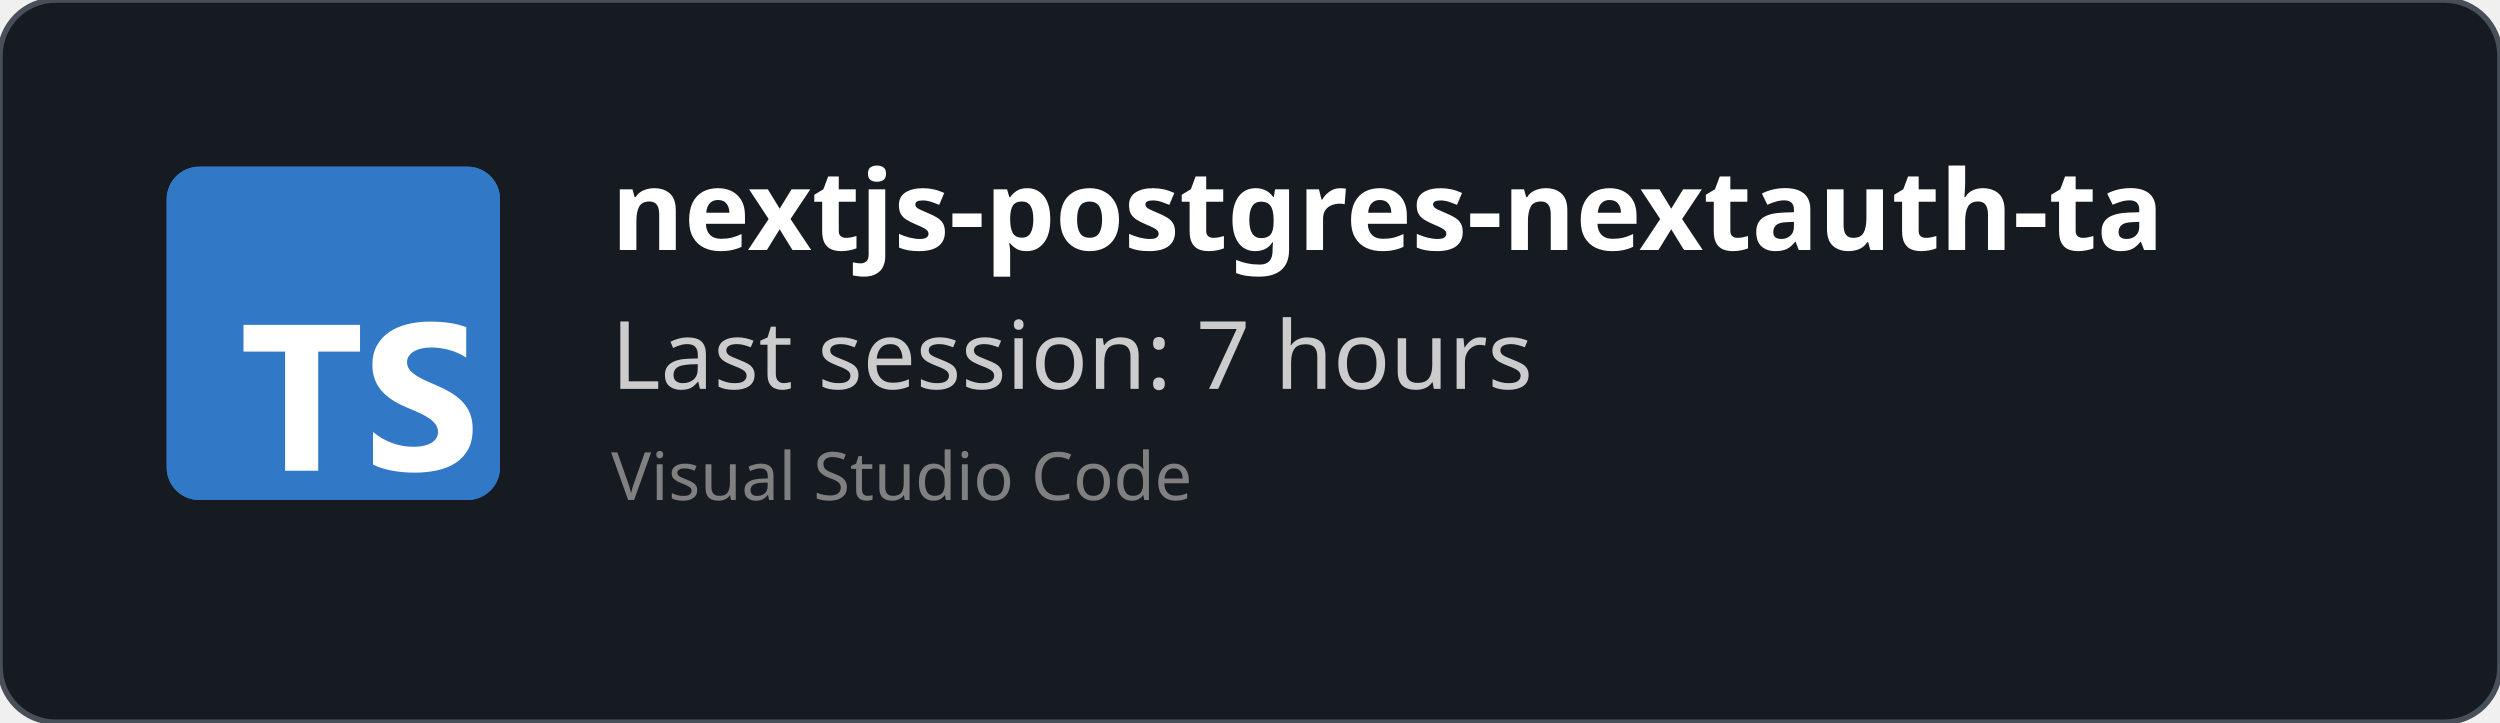
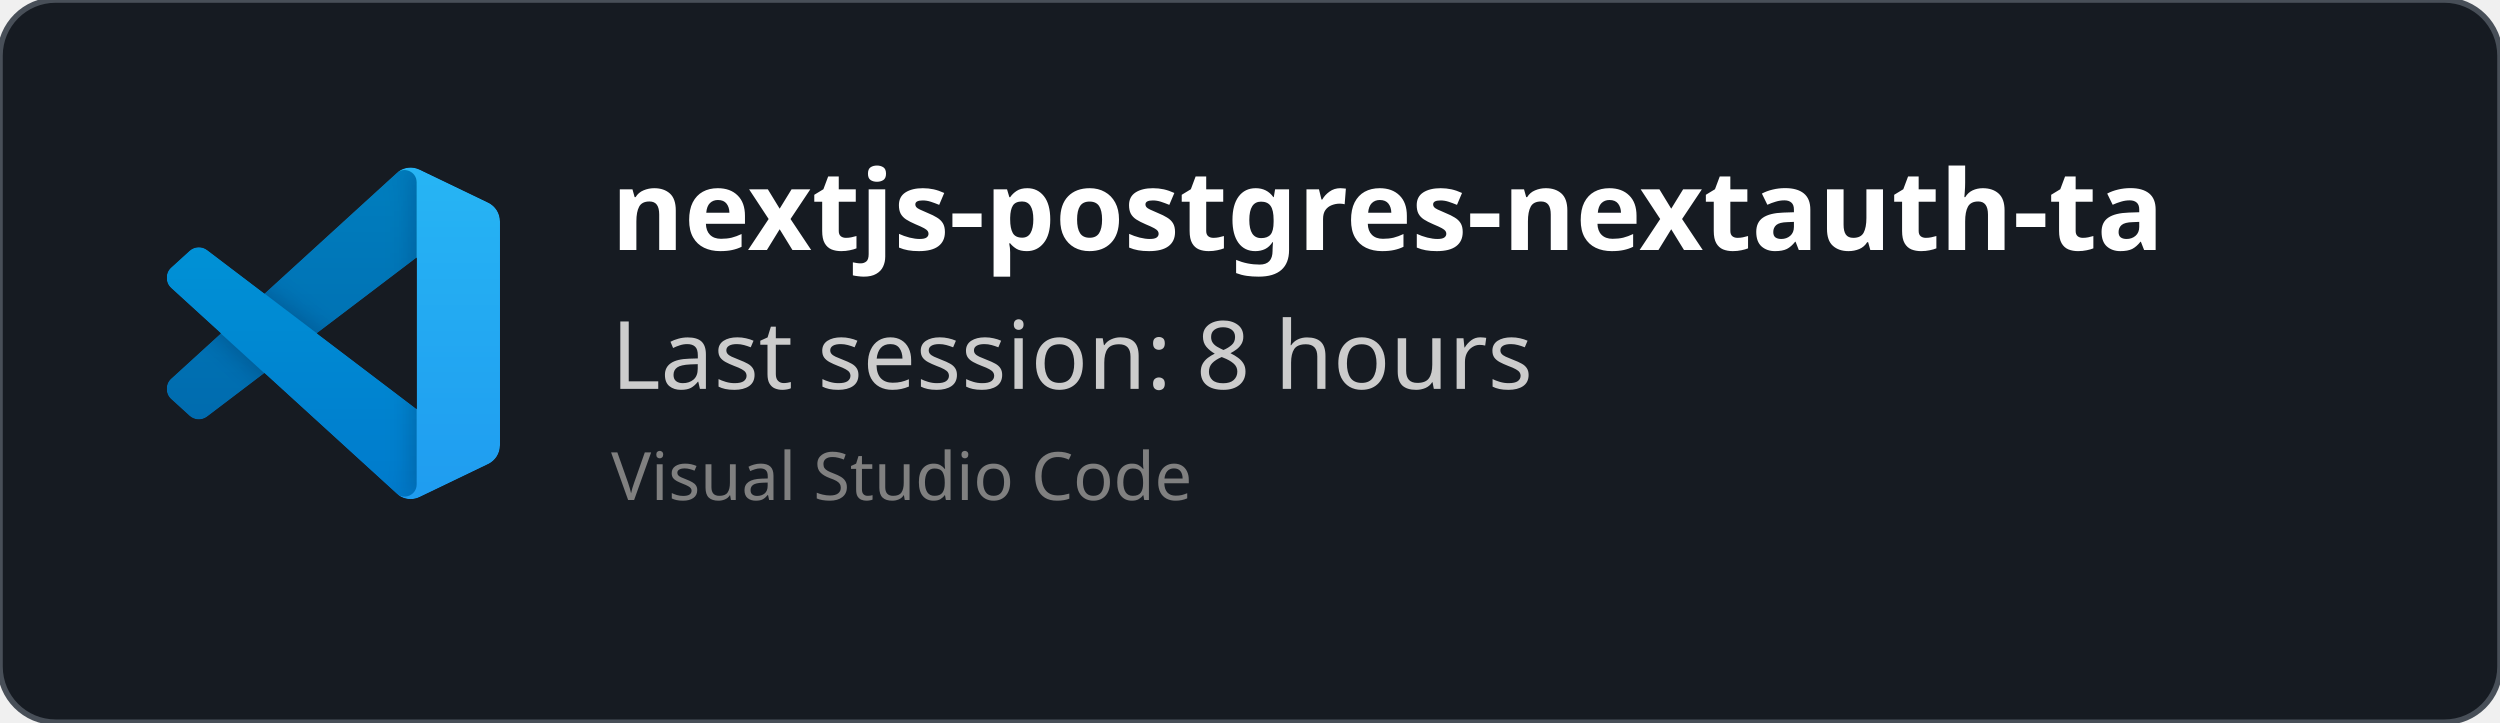
<svg xmlns="http://www.w3.org/2000/svg" width="450" height="130" viewBox="0 0 450 130" fill="none" role="img">
  <style>
    *{
        font-family: 'Segoe UI', Ubuntu, monospace
    }
    </style>
  <defs>
    <clipPath id="horizontalClip" x="20" y="20" width="500" height="200">
      <rect x="90" y="20" width="300" height="50" />
    </clipPath>
  </defs>
  <rect width="450" height="130" fill="rgba(22,27,34)" stroke="#484f58" stroke-width="1" fill-opacity="1" stroke-opacity="1" x="0" y="0" rx="10px" ry="10px">
    </rect>
-   <svg fill="none" height="60" viewBox="0 0 512 512" width="60" x="30" y="30">
-     <rect fill="#3178c6" height="512" rx="50" width="512" />
-     <rect fill="#3178c6" height="512" rx="50" width="512" />
-     <path clip-rule="evenodd" d="m316.939 407.424v50.061c8.138 4.172 17.763 7.3 28.875 9.386s22.823 3.129 35.135 3.129c11.999 0 23.397-1.147 34.196-3.442 10.799-2.294 20.268-6.075 28.406-11.342 8.138-5.266 14.581-12.15 19.328-20.65s7.121-19.007 7.121-31.522c0-9.074-1.356-17.026-4.069-23.857s-6.625-12.906-11.738-18.225c-5.112-5.319-11.242-10.091-18.389-14.315s-15.207-8.213-24.18-11.967c-6.573-2.712-12.468-5.345-17.685-7.9-5.217-2.556-9.651-5.163-13.303-7.822-3.652-2.66-6.469-5.476-8.451-8.448-1.982-2.973-2.974-6.336-2.974-10.091 0-3.441.887-6.544 2.661-9.308s4.278-5.136 7.512-7.118c3.235-1.981 7.199-3.52 11.894-4.615 4.696-1.095 9.912-1.642 15.651-1.642 4.173 0 8.581.313 13.224.938 4.643.626 9.312 1.591 14.008 2.894 4.695 1.304 9.259 2.947 13.694 4.928 4.434 1.982 8.529 4.276 12.285 6.884v-46.776c-7.616-2.92-15.937-5.084-24.962-6.492s-19.381-2.112-31.066-2.112c-11.895 0-23.163 1.278-33.805 3.833s-20.006 6.544-28.093 11.967c-8.086 5.424-14.476 12.333-19.171 20.729-4.695 8.395-7.043 18.433-7.043 30.114 0 14.914 4.304 27.638 12.912 38.172 8.607 10.533 21.675 19.45 39.204 26.751 6.886 2.816 13.303 5.579 19.25 8.291s11.086 5.528 15.415 8.448c4.33 2.92 7.747 6.101 10.252 9.543 2.504 3.441 3.756 7.352 3.756 11.733 0 3.233-.783 6.231-2.348 8.995s-3.939 5.162-7.121 7.196-7.147 3.624-11.894 4.771c-4.748 1.148-10.303 1.721-16.668 1.721-10.851 0-21.597-1.903-32.24-5.71-10.642-3.806-20.502-9.516-29.579-17.13zm-84.159-123.342h64.22v-41.082h-179v41.082h63.906v182.918h50.874z" fill="#fff" fill-rule="evenodd" />
+   <svg width="60" height="60" x="30" y="30" viewBox="0 0 100 100" fill="none" id="vscode">
+     <mask id="mask0" mask-type="alpha" maskUnits="userSpaceOnUse" x="0" y="0" width="100" height="100">
+       <path fill-rule="evenodd" clip-rule="evenodd" d="M70.912 99.317C72.487 99.931 74.283 99.891 75.873 99.126L96.461 89.22C98.624 88.179 100 85.989 100 83.587V16.413C100 14.011 98.624 11.822 96.461 10.781L75.873 0.874C73.786 -0.13 71.345 0.116 69.513 1.447C69.252 1.637 69.003 1.849 68.769 2.083L29.355 38.041L12.187 25.01C10.589 23.797 8.354 23.896 6.869 25.246L1.363 30.255C-0.453 31.906 -0.455 34.763 1.359 36.417L16.247 50L1.359 63.583C-0.455 65.237 -0.453 68.094 1.363 69.745L6.869 74.754C8.354 76.104 10.589 76.204 12.187 74.99L29.355 61.959L68.769 97.917C69.392 98.541 70.125 99.01 70.912 99.317ZM75.015 27.299L45.109 50L75.015 72.701V27.299Z" fill="white" />
+     </mask>
+     <g mask="url(#mask0)">
+       <path d="M96.461 10.796L75.857 0.876C73.472 -0.273 70.622 0.212 68.75 2.083L1.299 63.583C-0.516 65.237 -0.514 68.094 1.303 69.745L6.813 74.754C8.298 76.104 10.535 76.204 12.134 74.99L93.361 13.37C96.086 11.303 100 13.246 100 16.667V16.427C100 14.027 98.625 11.838 96.461 10.796Z" fill="#0065A9" />
+       <g filter="url(#filter0_d)">
+         <path d="M96.461 89.204L75.857 99.124C73.472 100.273 70.622 99.788 68.75 97.917L1.299 36.417C-0.516 34.763 -0.514 31.906 1.303 30.255L6.813 25.246C8.298 23.896 10.535 23.796 12.134 25.009L93.361 86.63C96.086 88.697 100 86.754 100 83.333V83.573C100 85.974 98.625 88.162 96.461 89.204Z" fill="#007ACC" />
+       </g>
+       <g filter="url(#filter1_d)">
+         <path d="M75.858 99.126C73.472 100.274 70.622 99.788 68.75 97.917C71.056 100.223 75 98.59 75 95.328V4.672C75 1.41 71.056 -0.223 68.75 2.083C70.622 0.211 73.472 -0.274 75.858 0.874L96.459 10.781C98.623 11.822 100 14.011 100 16.413V83.587C100 85.989 98.623 88.179 96.459 89.22L75.858 99.126Z" fill="#1F9CF0" />
+       </g>
+       <g style="mix-blend-mode:overlay" opacity="0.25">
+         <path fill-rule="evenodd" clip-rule="evenodd" d="M70.851 99.317C72.426 99.931 74.222 99.891 75.812 99.126L96.4 89.22C98.563 88.179 99.939 85.989 99.939 83.587V16.413C99.939 14.011 98.564 11.822 96.4 10.781L75.812 0.874C73.725 -0.13 71.284 0.116 69.453 1.447C69.191 1.637 68.942 1.849 68.708 2.083L29.294 38.041L12.126 25.01C10.528 23.796 8.293 23.896 6.809 25.246L1.302 30.255C-0.513 31.906 -0.515 34.763 1.298 36.417L16.186 50L1.298 63.583C-0.515 65.237 -0.513 68.094 1.302 69.745L6.809 74.754C8.293 76.104 10.528 76.204 12.126 74.99L29.294 61.959L68.708 97.917C69.332 98.54 70.064 99.01 70.851 99.317ZM74.954 27.299L45.048 50L74.954 72.701V27.299Z" fill="url(#paint0_linear)" />
+       </g>
+     </g>
+     <defs>
+       <filter id="filter0_d" x="-8.394" y="15.829" width="116.727" height="92.246" filterUnits="userSpaceOnUse" color-interpolation-filters="sRGB">
+         <feFlood flood-opacity="0" result="BackgroundImageFix" />
+         <feColorMatrix in="SourceAlpha" type="matrix" values="0 0 0 0 0 0 0 0 0 0 0 0 0 0 0 0 0 0 127 0" />
+         <feOffset />
+         <feGaussianBlur stdDeviation="4.167" />
+         <feColorMatrix type="matrix" values="0 0 0 0 0 0 0 0 0 0 0 0 0 0 0 0 0 0 0.25 0" />
+         <feBlend mode="overlay" in2="BackgroundImageFix" result="effect1_dropShadow" />
+         <feBlend mode="normal" in="SourceGraphic" in2="effect1_dropShadow" result="shape" />
+       </filter>
+       <filter id="filter1_d" x="60.417" y="-8.076" width="47.917" height="116.151" filterUnits="userSpaceOnUse" color-interpolation-filters="sRGB">
+         <feFlood flood-opacity="0" result="BackgroundImageFix" />
+         <feColorMatrix in="SourceAlpha" type="matrix" values="0 0 0 0 0 0 0 0 0 0 0 0 0 0 0 0 0 0 127 0" />
+         <feOffset />
+         <feGaussianBlur stdDeviation="4.167" />
+         <feColorMatrix type="matrix" values="0 0 0 0 0 0 0 0 0 0 0 0 0 0 0 0 0 0 0.25 0" />
+         <feBlend mode="overlay" in2="BackgroundImageFix" result="effect1_dropShadow" />
+         <feBlend mode="normal" in="SourceGraphic" in2="effect1_dropShadow" result="shape" />
+       </filter>
+       <linearGradient id="paint0_linear" x1="49.939" y1="0.258" x2="49.939" y2="99.742" gradientUnits="userSpaceOnUse">
+         <stop stop-color="white" />
+         <stop offset="1" stop-color="white" stop-opacity="0" />
+       </linearGradient>
+     </defs>
  </svg>
  <text x="110" y="45" font-size="20" clip-path="url(#horizontalClip)" font-weight="bold" font-family="Ubuntu" fill="white">
    nextjs-postgres-nextauth-tailwindcss-template-main
    </text>
  <text x="110" y="70" font-size="17px" font-family="Ubuntu" fill="#ccc">
-     Last session: 7 hours
+     Last session: 8 hours
    </text>
  <text x="110" y="90" font-size="12px" font-family="Ubuntu" fill="grey">
    Visual Studio Code
    </text>
</svg>
